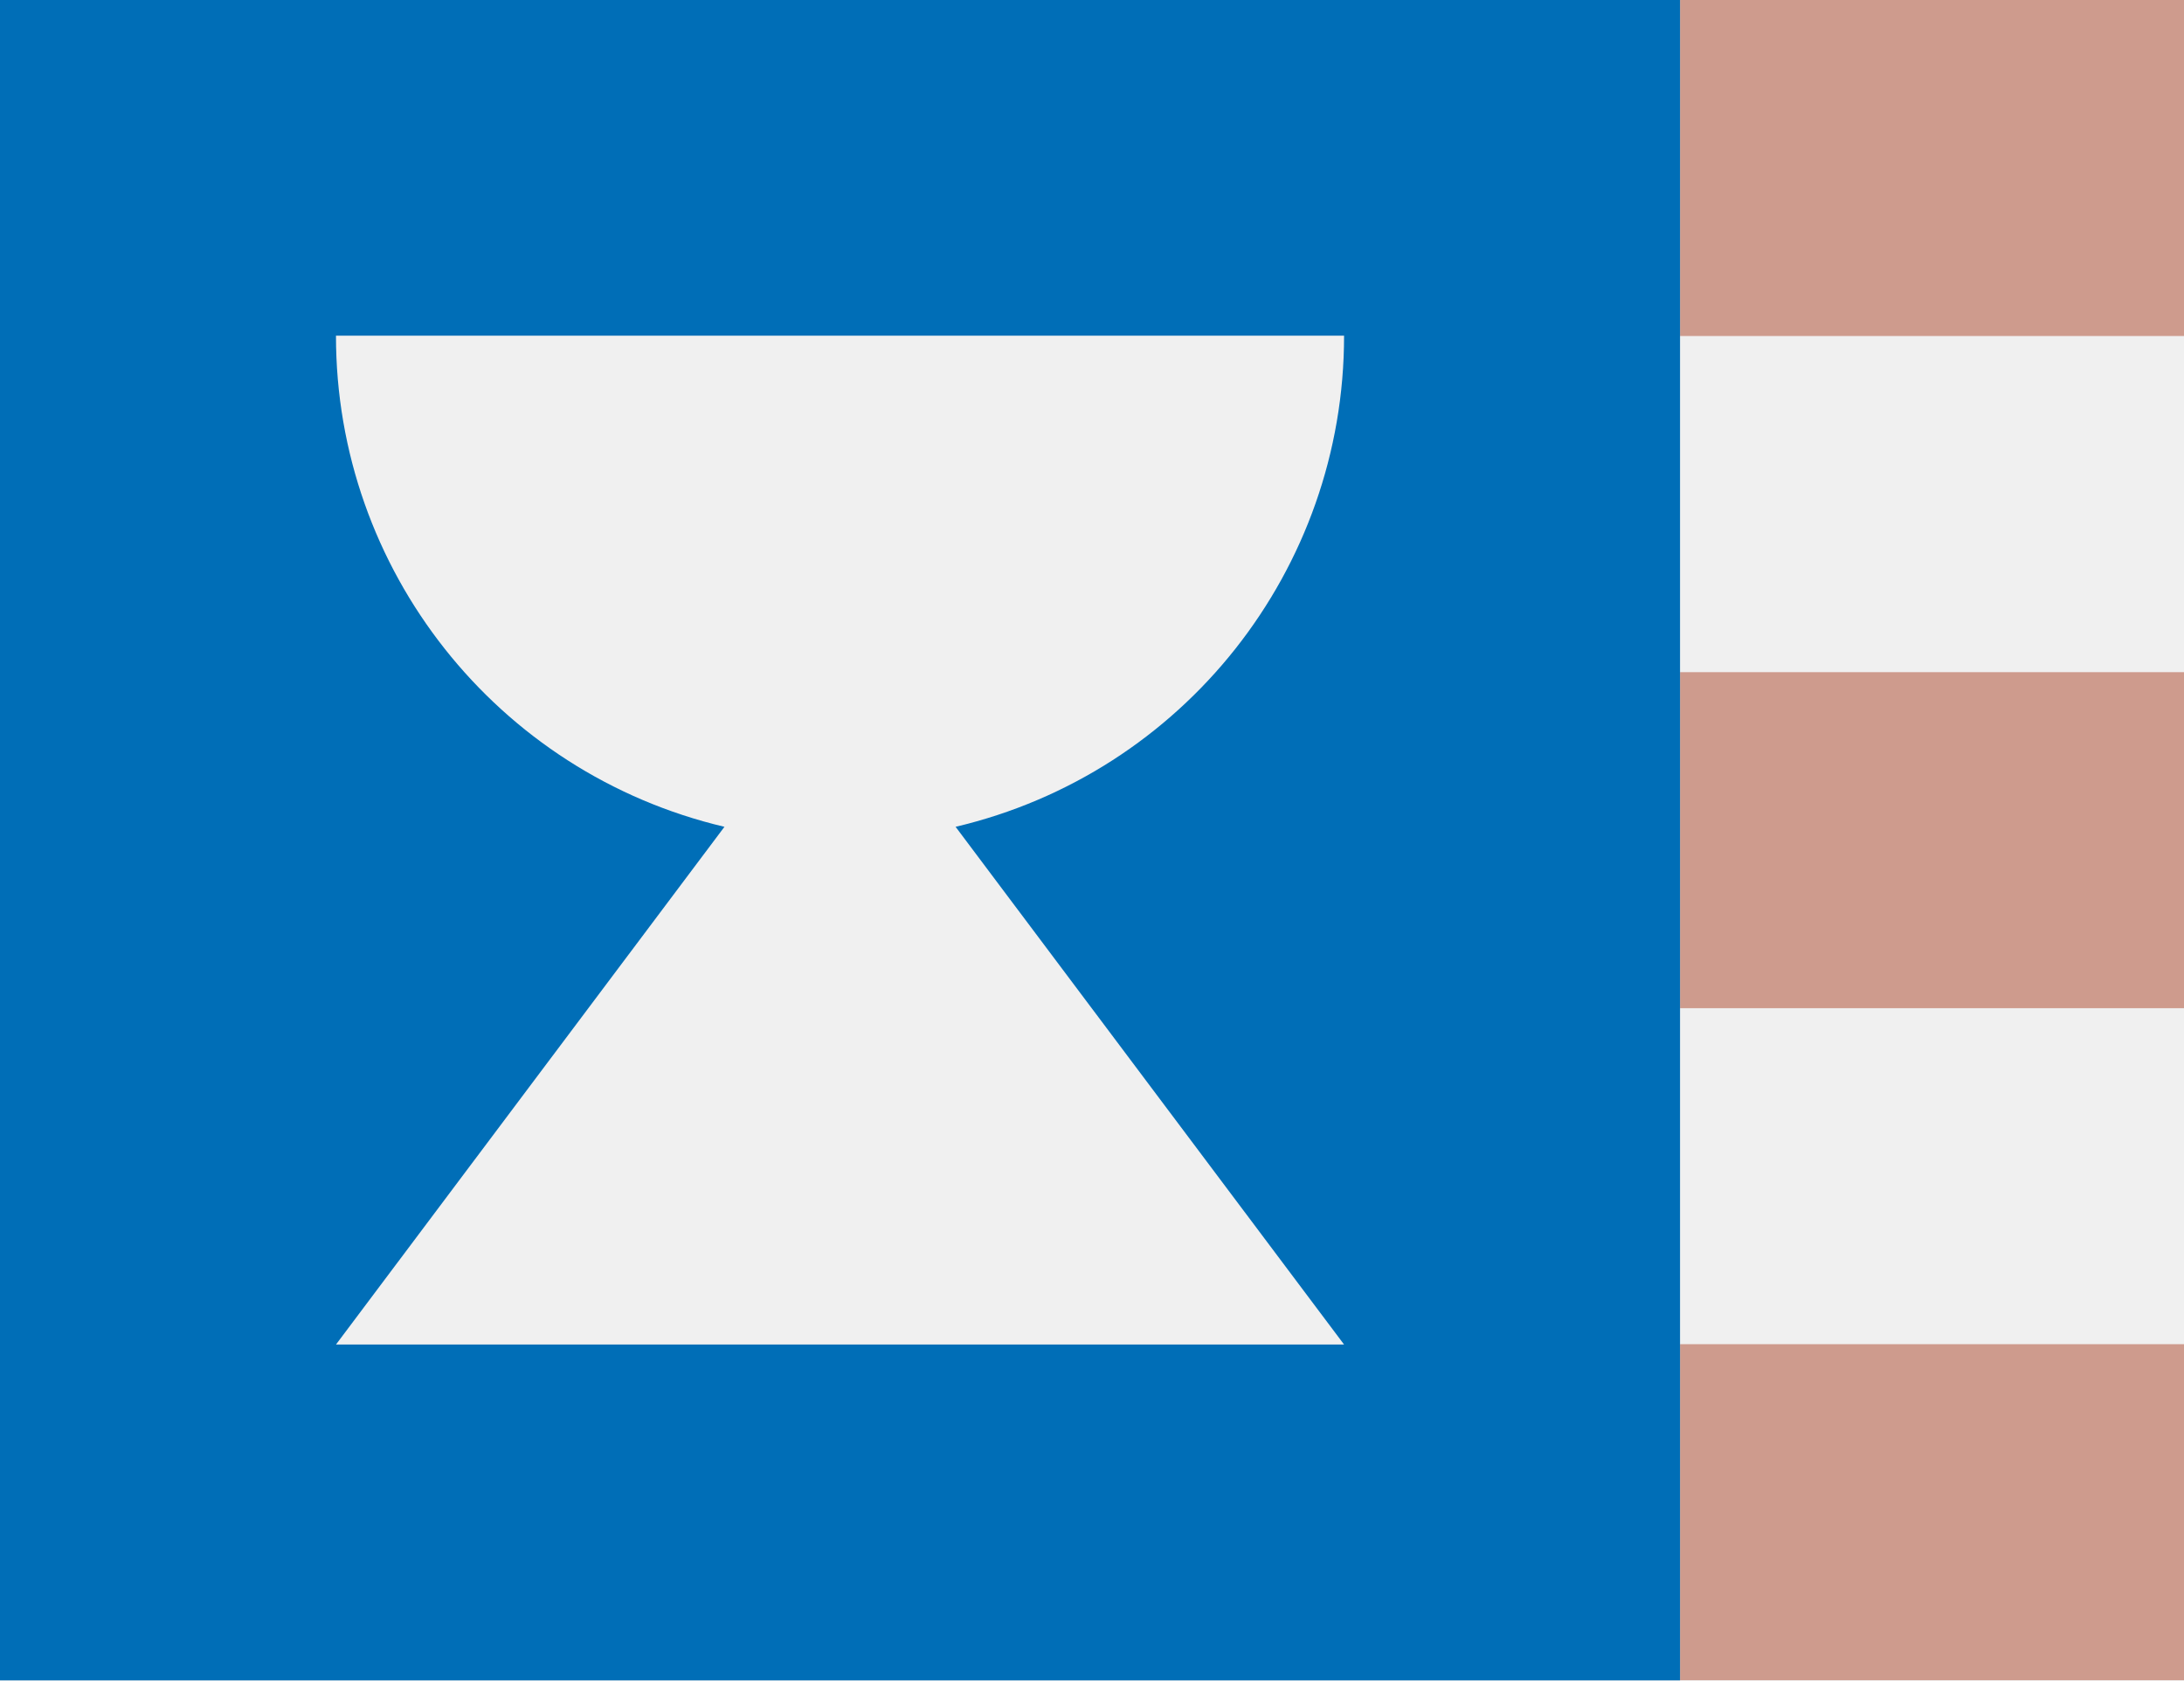
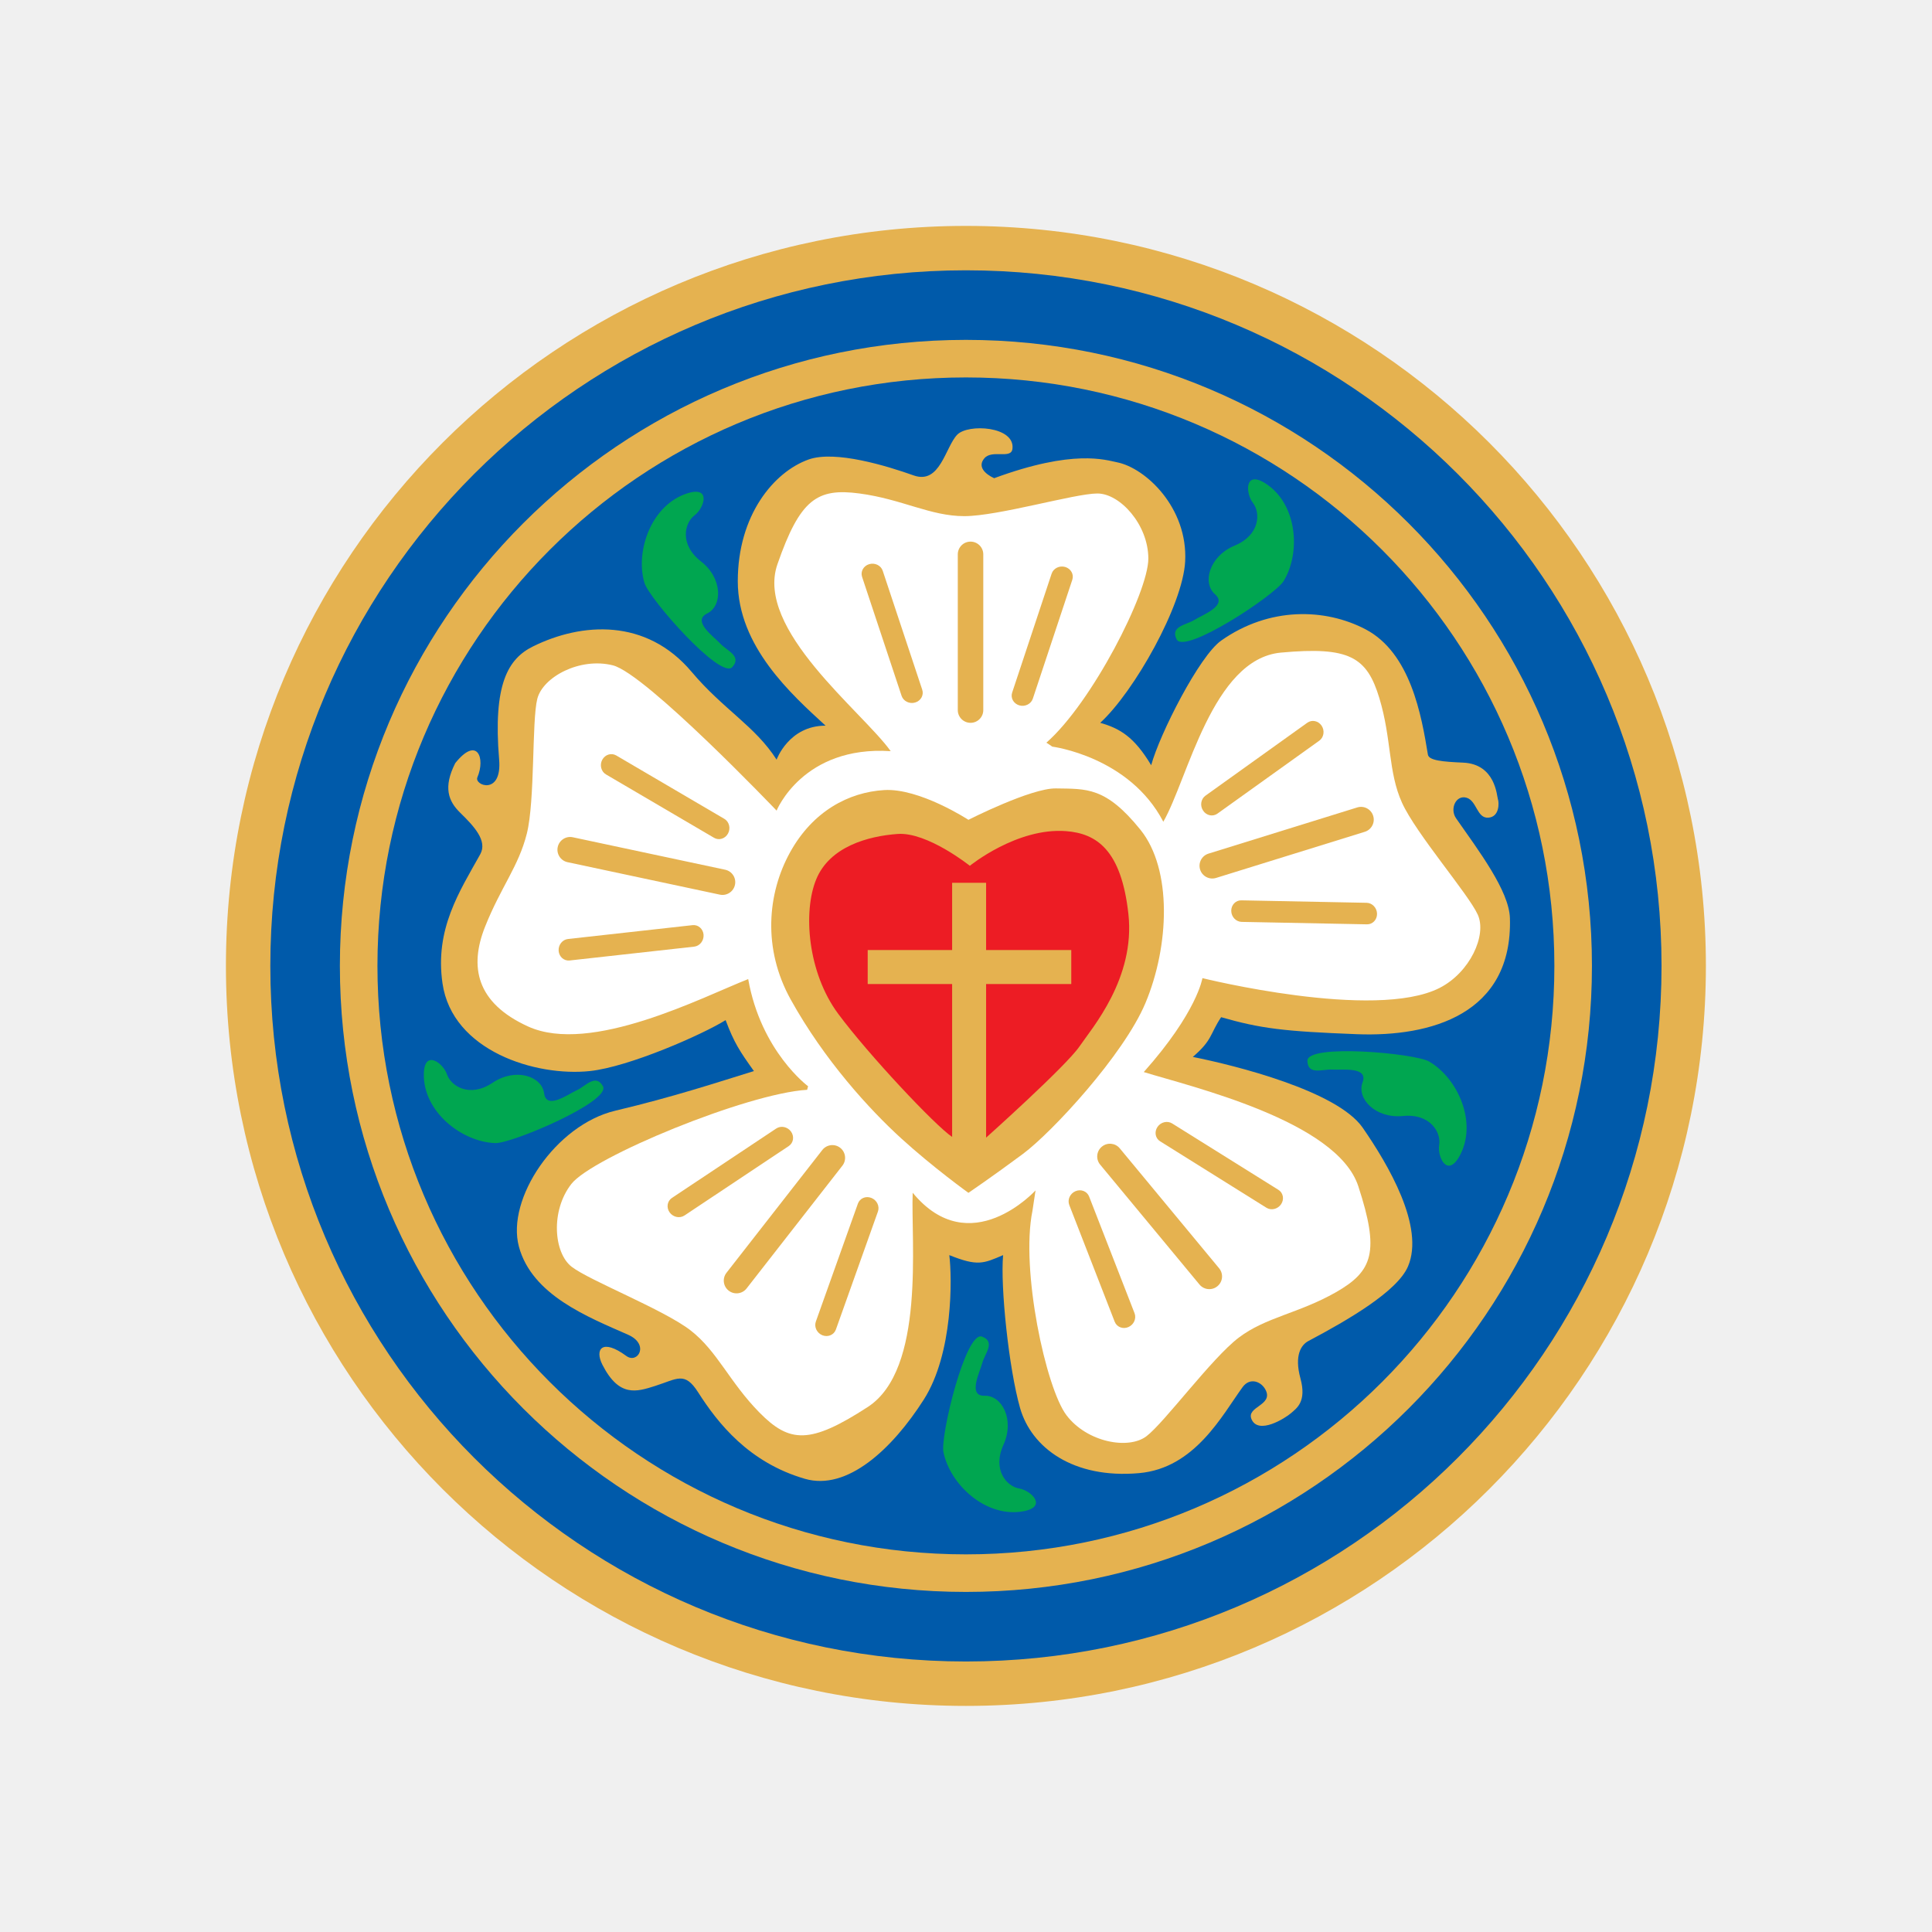
- <svg xmlns="http://www.w3.org/2000/svg" version="1.1" viewBox="0 0 76.29 58.691" height="58.691" width="76.29" data-name="Vrstva 2" id="Vrstva_2">
-   <defs id="defs44" />
-   <g transform="translate(0,-3.721)" data-name="Vrstva 1" id="Vrstva_1">
-     <rect y="0" x="0" fill="#ce9b8d" transform="translate(58.686,3.721)" height="11.736" width="17.604" data-name="Rectangle 3" id="Rectangle_3" />
-     <rect y="0" x="0" fill="#ce9b8d" transform="translate(58.686,27.198)" height="11.736" width="17.604" data-name="Rectangle 4" id="Rectangle_4" />
-     <rect y="0" x="0" fill="#ce9b8d" transform="translate(58.686,50.67)" height="11.736" width="17.604" data-name="Rectangle 5" id="Rectangle_5" />
-     <path fill="#006eb7" transform="translate(0,-2.569)" d="M 0,6.29 V 64.981 H 58.686 V 6.29 Z M 46.95,53.251 H 11.736 L 25.306,35.168 A 17.616,17.616 0 0 1 11.736,18.014 H 46.95 A 17.61,17.61 0 0 1 33.38,35.168 Z" data-name="Path 33" id="Path_33" />
+ <svg xmlns="http://www.w3.org/2000/svg" width="100%" height="100%" viewBox="0 0 7084 7084" version="1.1" xml:space="preserve" style="fill-rule:evenodd;clip-rule:evenodd;stroke-linejoin:round;stroke-miterlimit:2;">
+   <g>
+     <path d="M3541.72,828.333c-1498.59,0 -2713.31,1214.84 -2713.31,2713.26c0,1498.57 1214.72,2713.4 2713.31,2713.4c1498.49,0 2713.21,-1214.84 2713.21,-2713.4c0,-1498.42 -1214.72,-2713.26 -2713.21,-2713.26" style="fill:#e5b250;" />
+     <path d="M3541.72,6092.12c-1408.62,0 -2550.54,-1141.93 -2550.54,-2550.52c0,-1408.55 1141.92,-2550.49 2550.54,-2550.49c1408.5,-0 2550.54,1141.94 2550.54,2550.49c0,1408.59 -1142.04,2550.52 -2550.54,2550.52" style="fill:#005aaa;" />
+     <path d="M3541.72,1246.21c-1267.82,-0 -2295.5,1027.68 -2295.5,2295.38c-0,1267.69 1027.67,2295.48 2295.5,2295.48c1267.7,0 2295.4,-1027.79 2295.4,-2295.48c-0,-1267.7 -1027.7,-2295.38 -2295.4,-2295.38" style="fill:#e5b250;" />
+     <path d="M3541.72,5699.32c-1191.66,-0 -2157.75,-965.992 -2157.75,-2157.72c-0,-1191.59 966.087,-2157.69 2157.75,-2157.69c1191.65,-0 2157.64,966.104 2157.64,2157.69c0,1191.73 -965.991,2157.72 -2157.64,2157.72" style="fill:#005aaa;" />
+     <path d="M2847.53,2785.39c0,0 44.609,-124.633 179.534,-124.633c-124.58,-114.25 -321.855,-290.683 -321.855,-529.517c0,-242.362 132.092,-400.841 259.513,-446.383c97.592,-34.817 288.337,23.779 385.279,58.321c96.95,34.662 116.104,-103.742 159.729,-149.225c40.038,-41.346 212.725,-31.008 202.596,51.733c-4.787,39.171 -74.304,1.584 -102.812,34.55c-26.234,30.359 1.737,57.45 35.687,73.171c291.383,-107.337 407.692,-66.908 451.213,-58.204c103.804,20.775 259.516,166.142 249.17,363.467c-8.487,160.925 -186.816,477.495 -311.408,591.691c72.583,20.721 124.592,51.625 186.833,155.429c31.121,-114.25 176.484,-400.354 256.455,-456.825c176.383,-124.583 381.133,-119.204 529.45,-41.566c165.487,86.779 205.429,317.175 228.712,459.496c3.483,21.6 53.846,26.112 129.15,29.433c119.467,5.167 123.6,123.658 127.513,133.992c4.687,12.516 6.216,65.229 -35.35,67.837c-41.563,2.563 -41.896,-61.367 -78.892,-72.95c-39.054,-12.237 -63.425,40.208 -39.054,75.296c83.45,119.687 194.425,266.025 197.371,365.908c10.337,353.054 -290.625,435.963 -560.571,425.638c-269.954,-10.346 -353.067,-20.796 -498.329,-62.354c-41.571,62.354 -31.121,83.462 -103.909,145.695c155.813,31.117 529.559,124.575 623.017,259.609c93.35,134.921 228.271,363.308 166.037,508.666c-39.387,91.838 -219.679,196.184 -365.37,273.546c-25.784,13.713 -52.23,51.359 -28.95,136.988c23.408,85.625 -14.03,109.462 -34.917,127.629c-20.671,18.171 -118.817,79.758 -144.279,22.417c-20.771,-46.571 78.996,-50.488 52.129,-106.525c-15.233,-31.992 -57.788,-49.071 -85.092,-11.534c-74.754,102.713 -174.737,297.375 -379.733,315.325c-241.45,21.321 -394.533,-93.358 -436.096,-238.721c-41.471,-145.37 -72.687,-446.433 -62.237,-560.683c-72.688,31.117 -93.475,41.558 -197.28,0c10.35,83.129 14.363,360.367 -93.454,529.563c-116.104,182.137 -281.275,335.558 -436.096,290.625c-205.55,-59.738 -318.925,-203.58 -391.275,-316.959c-49.733,-78.012 -76.383,-49.396 -158.204,-23.387c-66.591,20.996 -131.437,42.758 -192.704,-77.475c-29.596,-57.992 -0.871,-97.6 87.258,-32.746c42,30.9 86.613,-42.329 6.65,-77.696c-146.354,-64.737 -352.216,-144.708 -400.308,-323.046c-47.104,-175.283 135.038,-446.437 353.083,-498.333c217.934,-51.796 373.646,-103.808 508.667,-145.367c-51.892,-72.566 -72.683,-103.8 -103.8,-186.816c-83.017,51.895 -353.408,171.579 -498.342,186.816c-197.258,20.792 -503.875,-73.221 -539.779,-321.737c-28.846,-198.884 62.554,-337.063 138.4,-473.229c27.421,-49.342 -23.066,-102.992 -73.554,-152.334c-43.304,-42.266 -63.004,-92.912 -18.179,-181.696c81.071,-101.25 111.204,-17.845 81.287,51.842c-12.733,29.863 90.846,67.896 79.75,-64.742c-23.066,-276.262 32.321,-369.945 124.475,-415.316c178.88,-88.184 415.205,-103.854 581.363,93.466c115.554,137.205 233.5,199.392 311.508,321.85" style="fill:#e5b250;" />
+     <path d="M4793.87,3889.76c-1.521,-63.875 394.321,-27.75 446.208,2.5c106.096,61.7 179.1,226.529 110.988,347.638c-44.396,78.987 -81.392,2.5 -73.992,-41.892c7.517,-44.833 -31.991,-115.992 -133.066,-105.983c-101.188,9.912 -170.175,-64.192 -147.971,-123.267c22.191,-59.188 -76.5,-44.392 -110.988,-47.004c-34.496,-2.392 -89.991,22.296 -91.179,-31.992" style="fill:#00a650;" />
+     <path d="M3600.69,4900.9c-60.063,-21.979 -153.3,364.388 -141.45,423.259c24.275,120.229 156.9,242.529 293.458,217.066c89.008,-16.537 28.509,-76.166 -15.883,-83.458c-44.829,-7.396 -99.35,-67.779 -57.45,-160.267c41.883,-92.596 -5.875,-181.708 -69.1,-179.754c-63.113,1.963 -17.296,-86.604 -8.588,-120.117c8.809,-33.512 50.05,-78.02 -0.987,-96.729" style="fill:#00a650;" />
+     <path d="M2210.58,3982.56c31.55,55.713 -334.263,210.863 -394.417,208.796c-122.517,-4.021 -264.958,-114.892 -262.125,-253.842c1.742,-90.525 70.508,-40.575 84.983,1.955c14.579,43.091 83.013,87.054 167.342,30.583c84.442,-56.575 180.292,-24.046 188.675,38.625c8.487,62.671 88.354,2.946 120.004,-11.2c31.558,-14.142 68.767,-62.142 95.538,-14.917" style="fill:#00a650;" />
+     <path d="M2685.09,2445.97c-42.983,47.383 -305.208,-251.125 -322.183,-308.855c-34.488,-117.666 26.012,-287.625 158.754,-328.654c86.492,-26.708 60.721,54.188 24.808,81.288c-36.241,27.471 -56.358,106.196 23.605,168.591c80.204,62.396 79.429,163.588 22.633,191.225c-56.8,27.755 24.925,84.821 48.208,110.33c23.388,25.579 80.617,45.866 44.175,86.075" style="fill:#00a650;" />
+     <path d="M4314.36,2344.35c29.046,57.013 360.471,-162.125 392.021,-213.379c64.2,-104.504 50.487,-284.304 -66.804,-358.729c-76.484,-48.529 -72.9,36.283 -45.363,71.862c27.858,36.017 26.646,117.296 -67.146,156.413c-93.671,39.171 -119.466,136.979 -71.908,178.662c47.533,41.563 -46.354,75.238 -75.633,93.792c-29.159,18.5 -89.755,22.95 -65.167,71.379" style="fill:#00a650;" />
+     <path d="M2962.98,3982.9c0,0 -172.687,-127.304 -219.575,-392.912c-166.158,65.283 -577.016,278.55 -807.133,173.779c-190.625,-86.834 -215.871,-219.609 -157.767,-365.629c58.1,-146.017 123.05,-221.092 153.3,-341.975c30.246,-120.888 17.959,-412.925 38.2,-493.492c20.238,-80.517 156.25,-153.417 277.121,-123.121c120.779,30.308 600.4,532.671 600.4,532.671c0,-0 96.404,-238.833 418.367,-218c-103.913,-145.417 -498.329,-446.425 -415.325,-685.267c83.033,-238.725 145.371,-280.287 301.079,-259.496c155.817,20.771 259.5,83.071 384.092,83.071c124.571,0 404.975,-83.071 487.991,-83.071c83.025,0 186.829,114.188 186.829,238.771c0.001,124.588 -207.604,529.459 -373.758,674.871l21.758,14.579c0.001,0 282.246,35.967 406.938,275.338c89.338,-154.659 179.529,-596.909 431.192,-620.134c251.783,-23.187 315.325,16.417 360.921,166.742c45.483,150.371 31.779,270.663 83.233,384.088c51.571,113.425 243.191,334.254 277.575,409.816c34.383,75.625 -28.942,212.525 -140.146,269.004c-237.85,120.775 -869.371,-36.029 -869.371,-36.029c0,0 -19.146,124.596 -215.1,344.388c170.492,52.879 708.317,178.325 786.659,418.683c78.458,240.35 54.087,311.075 -82.48,388.875c-136.537,77.688 -256.883,90.958 -356.108,166.367c-99.121,75.291 -272.025,311.075 -338.179,361.341c-66.033,50.271 -217.929,22.309 -293.225,-76.92c-75.409,-99.13 -168.983,-533.267 -124.808,-749.575l11.312,-74.855c0,0 -240.025,263.85 -450.458,8.596c-7.063,178.546 47.341,647.834 -164.734,785.588c-211.954,137.637 -286.695,132.308 -397.029,20.45c-110.229,-111.963 -154.071,-224.796 -252.433,-301.171c-98.479,-76.5 -370.813,-182.692 -436.433,-233.613c-65.605,-51.033 -77.571,-204.883 -1.084,-303.245c76.275,-98.363 644.35,-332.396 864.696,-345.45l3.483,-13.063Z" style="fill:#fff;" />
+     <path d="M3558.69,2650.37c25.792,-0 46.684,-20.942 46.684,-46.679l-0,-571.017c-0,-25.837 -20.892,-46.729 -46.684,-46.729c-25.895,-0 -46.787,20.892 -46.787,46.729l-0,571.017c-0,25.737 20.892,46.679 46.787,46.679" style="fill:#e5b250;" />
+     <path d="M3355.55,2575.89c20.896,-6.15 32.53,-27.15 26,-46.846l-144.816,-435.987c-6.429,-19.696 -28.725,-30.684 -49.617,-24.484c-21.004,6.096 -32.642,27.096 -26.108,46.788l144.808,435.991c6.529,19.692 28.842,30.734 49.733,24.538" style="fill:#e5b250;" />
+     <path d="M3737.25,2586.28c-20.892,-6.154 -32.546,-27.091 -26.013,-46.787l144.713,-435.988c6.529,-19.754 28.946,-30.796 49.833,-24.591c20.892,6.2 32.542,27.091 26.013,46.837l-144.713,435.938c-6.525,19.745 -28.841,30.791 -49.833,24.591" style="fill:#e5b250;" />
+     <path d="M4400.42,3188.36c7.733,24.7 33.85,38.35 58.541,30.734l545.338,-169.188c24.591,-7.675 38.4,-33.896 30.679,-58.487c-7.608,-24.642 -33.846,-38.459 -58.429,-30.784l-545.329,169.296c-24.709,7.617 -38.521,33.729 -30.8,58.429" style="fill:#e5b250;" />
+     <path d="M4411.42,2972.32c11.971,18.18 35.475,23.125 52.442,11l373.525,-267.5c16.758,-12.137 20.679,-36.62 8.587,-54.837c-12.071,-18.179 -35.571,-23.021 -52.442,-11l-373.525,267.508c-16.854,12.125 -20.779,36.667 -8.587,54.829" style="fill:#e5b250;" />
+     <path d="M4514.57,3339.99c-0.333,-21.763 16.317,-39.171 36.996,-38.738l459.367,9.025c20.671,0.384 37.858,18.446 38.2,40.259c0.317,21.762 -16.229,39.171 -36.996,38.683l-459.383,-8.971c-20.679,-0.387 -37.867,-18.396 -38.184,-40.258" style="fill:#e5b250;" />
+     <path d="M2694.88,3244.34c5.442,-25.246 -10.779,-50.05 -36.025,-55.375l-558.395,-118.983c-25.246,-5.492 -50.05,10.662 -55.492,35.904c-5.325,25.191 10.779,50.054 36.025,55.441l558.496,119.038c25.141,5.321 50.05,-10.779 55.391,-36.025" style="fill:#e5b250;" />
+     <path d="M2579.76,3427.47c-1.646,-21.713 -19.804,-37.596 -40.375,-35.255l-456.654,50.759c-20.68,2.283 -36.03,21.758 -34.384,43.566c1.738,21.713 19.688,37.488 40.475,35.205l456.554,-50.705c20.559,-2.341 35.905,-21.762 34.384,-43.57" style="fill:#e5b250;" />
+     <path d="M2669.42,3056.22c-10.341,19.2 -33.295,26.271 -51.258,15.717l-396.275,-232.413c-17.842,-10.491 -23.933,-34.6 -13.592,-53.75c10.446,-19.2 33.292,-26.212 51.238,-15.766l396.396,232.462c17.846,10.546 23.933,34.6 13.491,53.75" style="fill:#e5b250;" />
+     <path d="M3080.71,4208.56c-20.354,-15.887 -49.733,-12.191 -65.617,8.163l-351.229,450.025c-15.987,20.346 -12.404,49.721 7.95,65.608c20.338,15.883 49.717,12.296 65.6,-7.942l351.35,-450.245c15.888,-20.238 12.288,-49.721 -8.054,-65.609" style="fill:#e5b250;" />
+     <path d="M3194.96,4392.33c-20.355,-8.05 -42.334,1.308 -49.3,20.891l-154.288,432.73c-6.846,19.579 3.917,41.991 24.158,50.05c20.355,7.941 42.334,-1.417 49.396,-21.005l154.188,-432.725c6.966,-19.587 -3.917,-41.883 -24.154,-49.941" style="fill:#e5b250;" />
+     <path d="M2900.41,4149.15c12.738,17.734 9.038,41.454 -8.271,52.988l-382.346,254.604c-17.291,11.542 -41.666,6.537 -54.408,-11.204c-12.721,-17.734 -9.021,-41.454 8.275,-53.092l382.463,-254.5c17.291,-11.542 41.562,-6.537 54.287,11.204" style="fill:#e5b250;" />
+     <path d="M4040.17,4204.42c-20.025,16.429 -22.755,45.917 -6.317,65.829l364.292,439.688c16.537,19.916 45.916,22.633 65.716,6.204c20.017,-16.433 22.738,-45.917 6.192,-65.829l-364.283,-439.796c-16.421,-19.808 -45.8,-22.525 -65.6,-6.096" style="fill:#e5b250;" />
+     <path d="M4243.96,4132.28c-12.188,18.067 -7.717,41.675 9.912,52.554l389.625,243.517c17.513,10.983 41.667,5.217 53.854,-12.842c12.184,-18.175 7.83,-41.783 -9.675,-52.662l-389.745,-243.513c-17.625,-10.987 -41.784,-5.216 -53.971,12.946" style="fill:#e5b250;" />
+     <path d="M3943.33,4367.74c20.125,-8.6 42.438,0.104 50.054,19.475l166.696,428.041c7.396,19.371 -2.737,42.109 -22.754,50.709c-20.021,8.596 -42.433,-0.113 -50.05,-19.484l-166.579,-428.041c-7.509,-19.475 2.612,-42.104 22.633,-50.7" style="fill:#e5b250;" />
+     <path d="M4181.5,3042.29c-127.737,-158.254 -198.025,-149.391 -309.766,-151.408c-91.075,-1.625 -320.875,115.117 -320.875,115.117c-0,-0 -179.1,-116.859 -308.896,-109.075c-129.7,7.833 -261.575,77.037 -345.138,228.437c-83.125,150.479 -101.308,352.967 2.613,539.821c123.604,222.625 288.121,402.254 404.862,508.775c116.754,106.412 246.559,199.771 246.559,199.771c-0,-0 88.245,-59.734 199.883,-142.759c107.504,-79.97 369.508,-363.62 449.042,-552.725c88.245,-210.3 98.795,-490.975 -18.284,-635.954" style="fill:#e5b250;" />
+     <path d="M3958.35,3836.54c-49.296,72.583 -342.638,334.8 -342.638,334.8l0,-563.179l312.275,-0l0,-124.671l-312.275,-0l0,-246.558l-124.575,-0l0,246.558l-309.571,-0l0,124.671l309.571,-0l0,560.566c-62.237,-41.562 -306.183,-301.066 -417.937,-451.654c-111.521,-150.471 -129.7,-373.725 -80.3,-493.079c49.183,-119.421 189.441,-158.325 298.466,-166.158c108.909,-7.834 264.717,116.758 264.717,116.758c-0,0 173.004,-140.962 352.971,-127.087c110.666,8.541 202.379,67.404 228.396,303.675c25.995,236.091 -134.05,418.983 -179.1,485.358" style="fill:#ed1c24;" />
  </g>
</svg>
